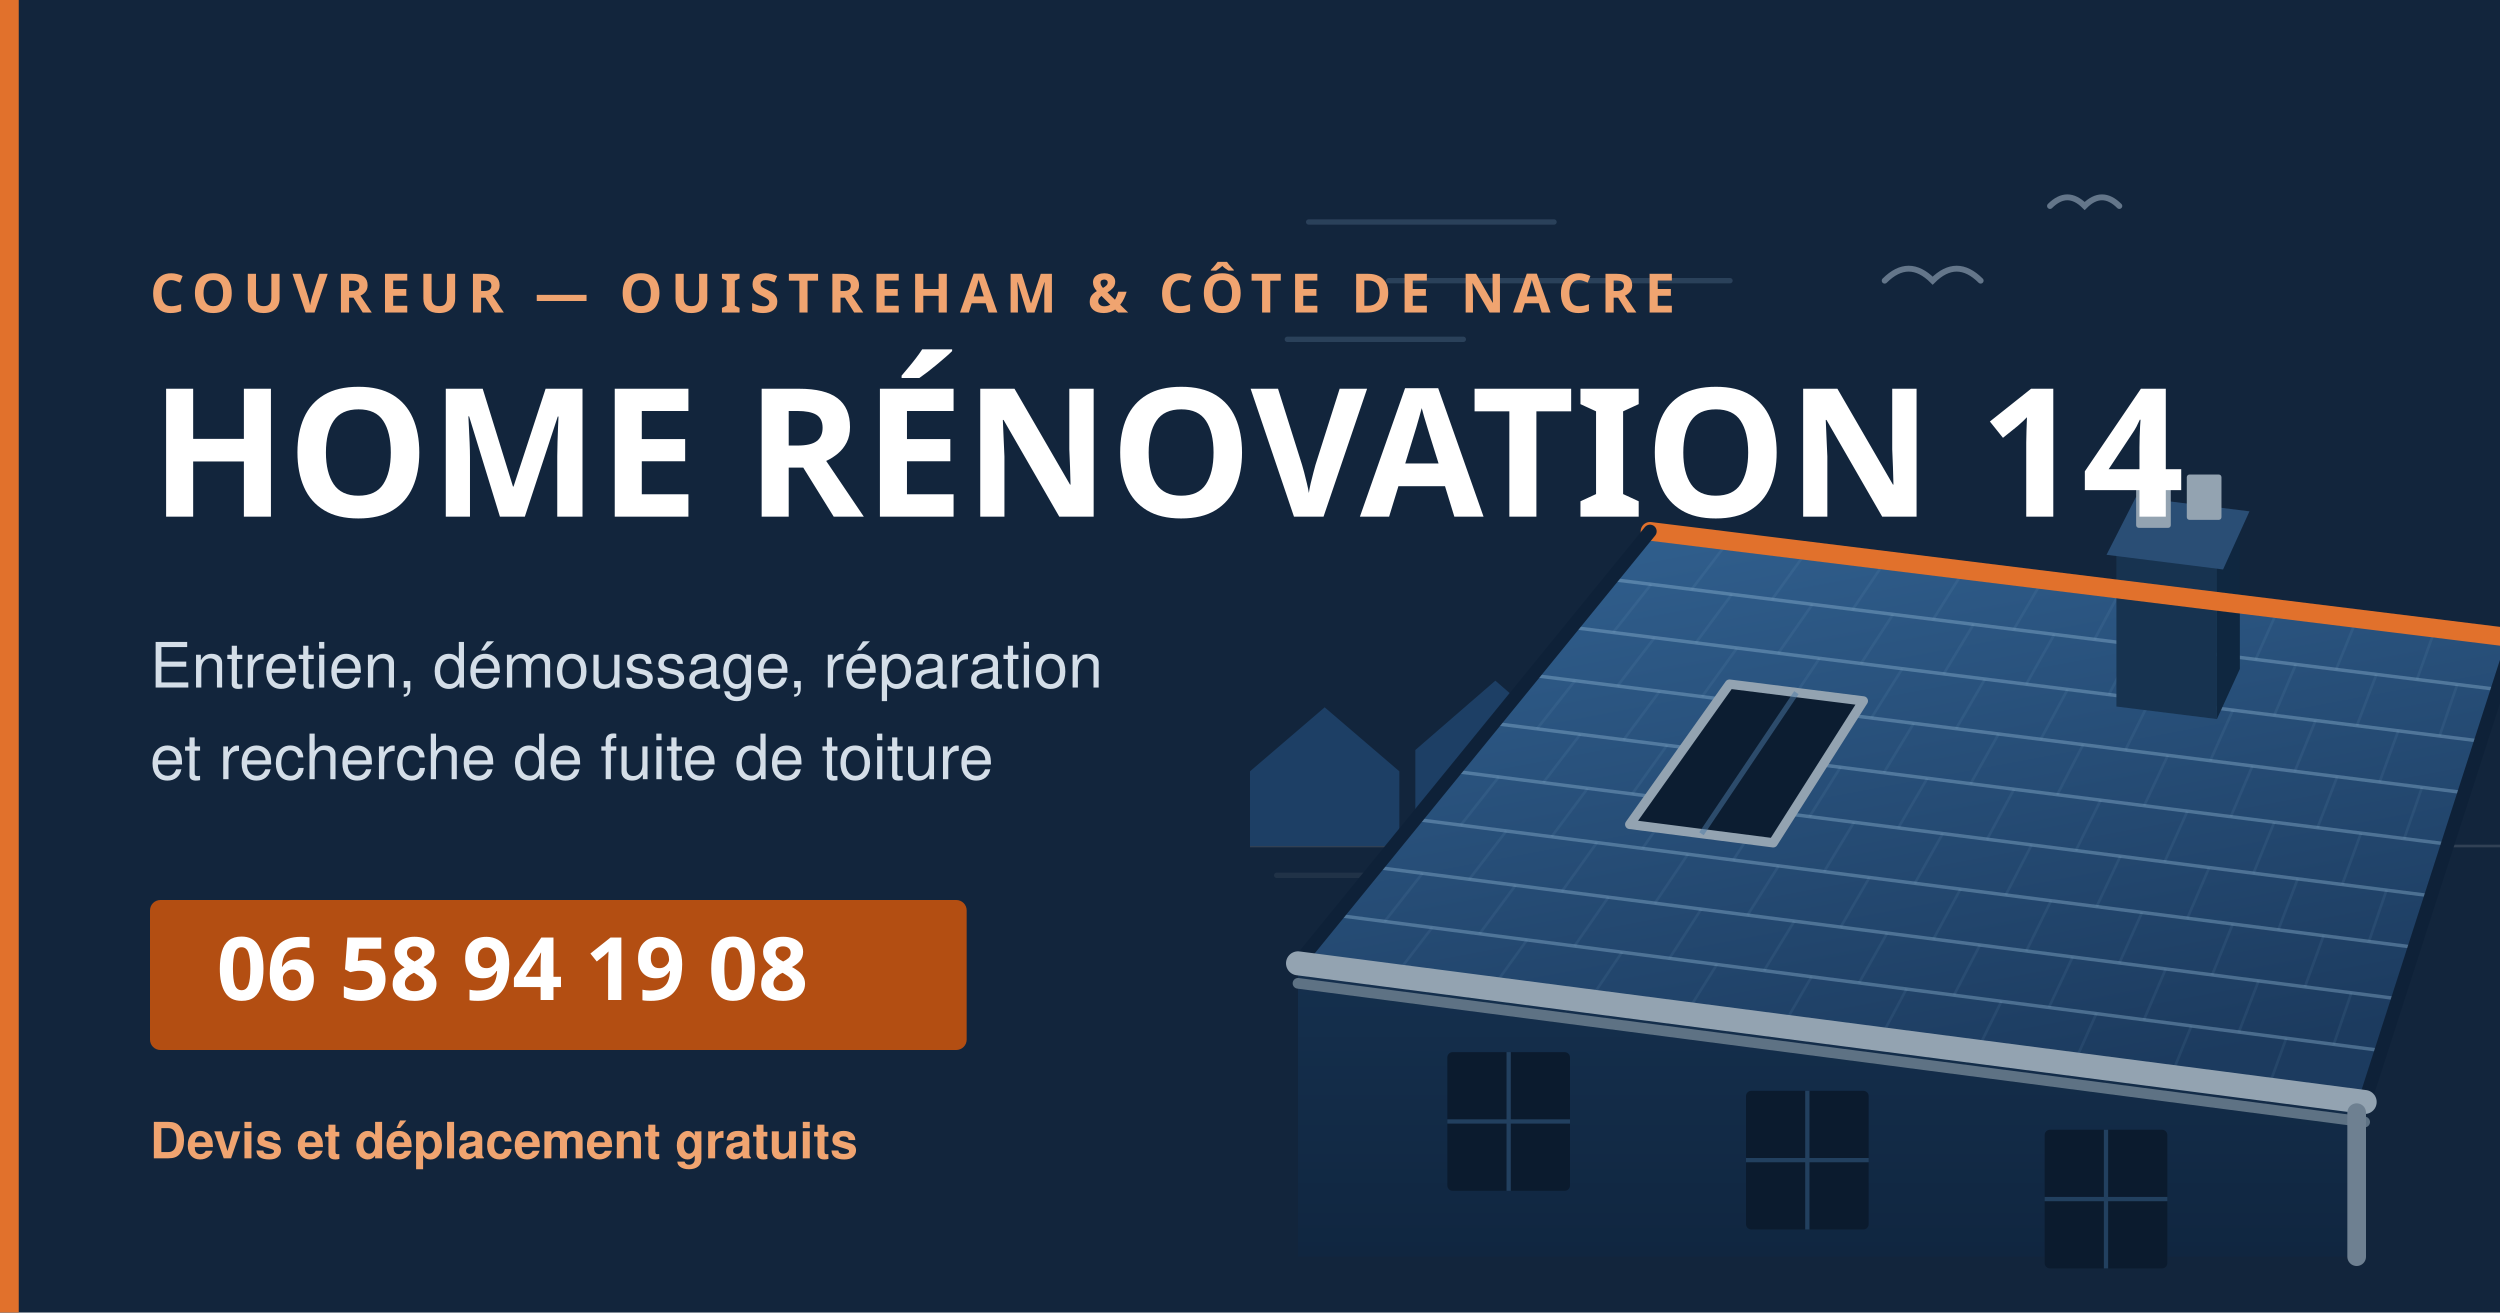
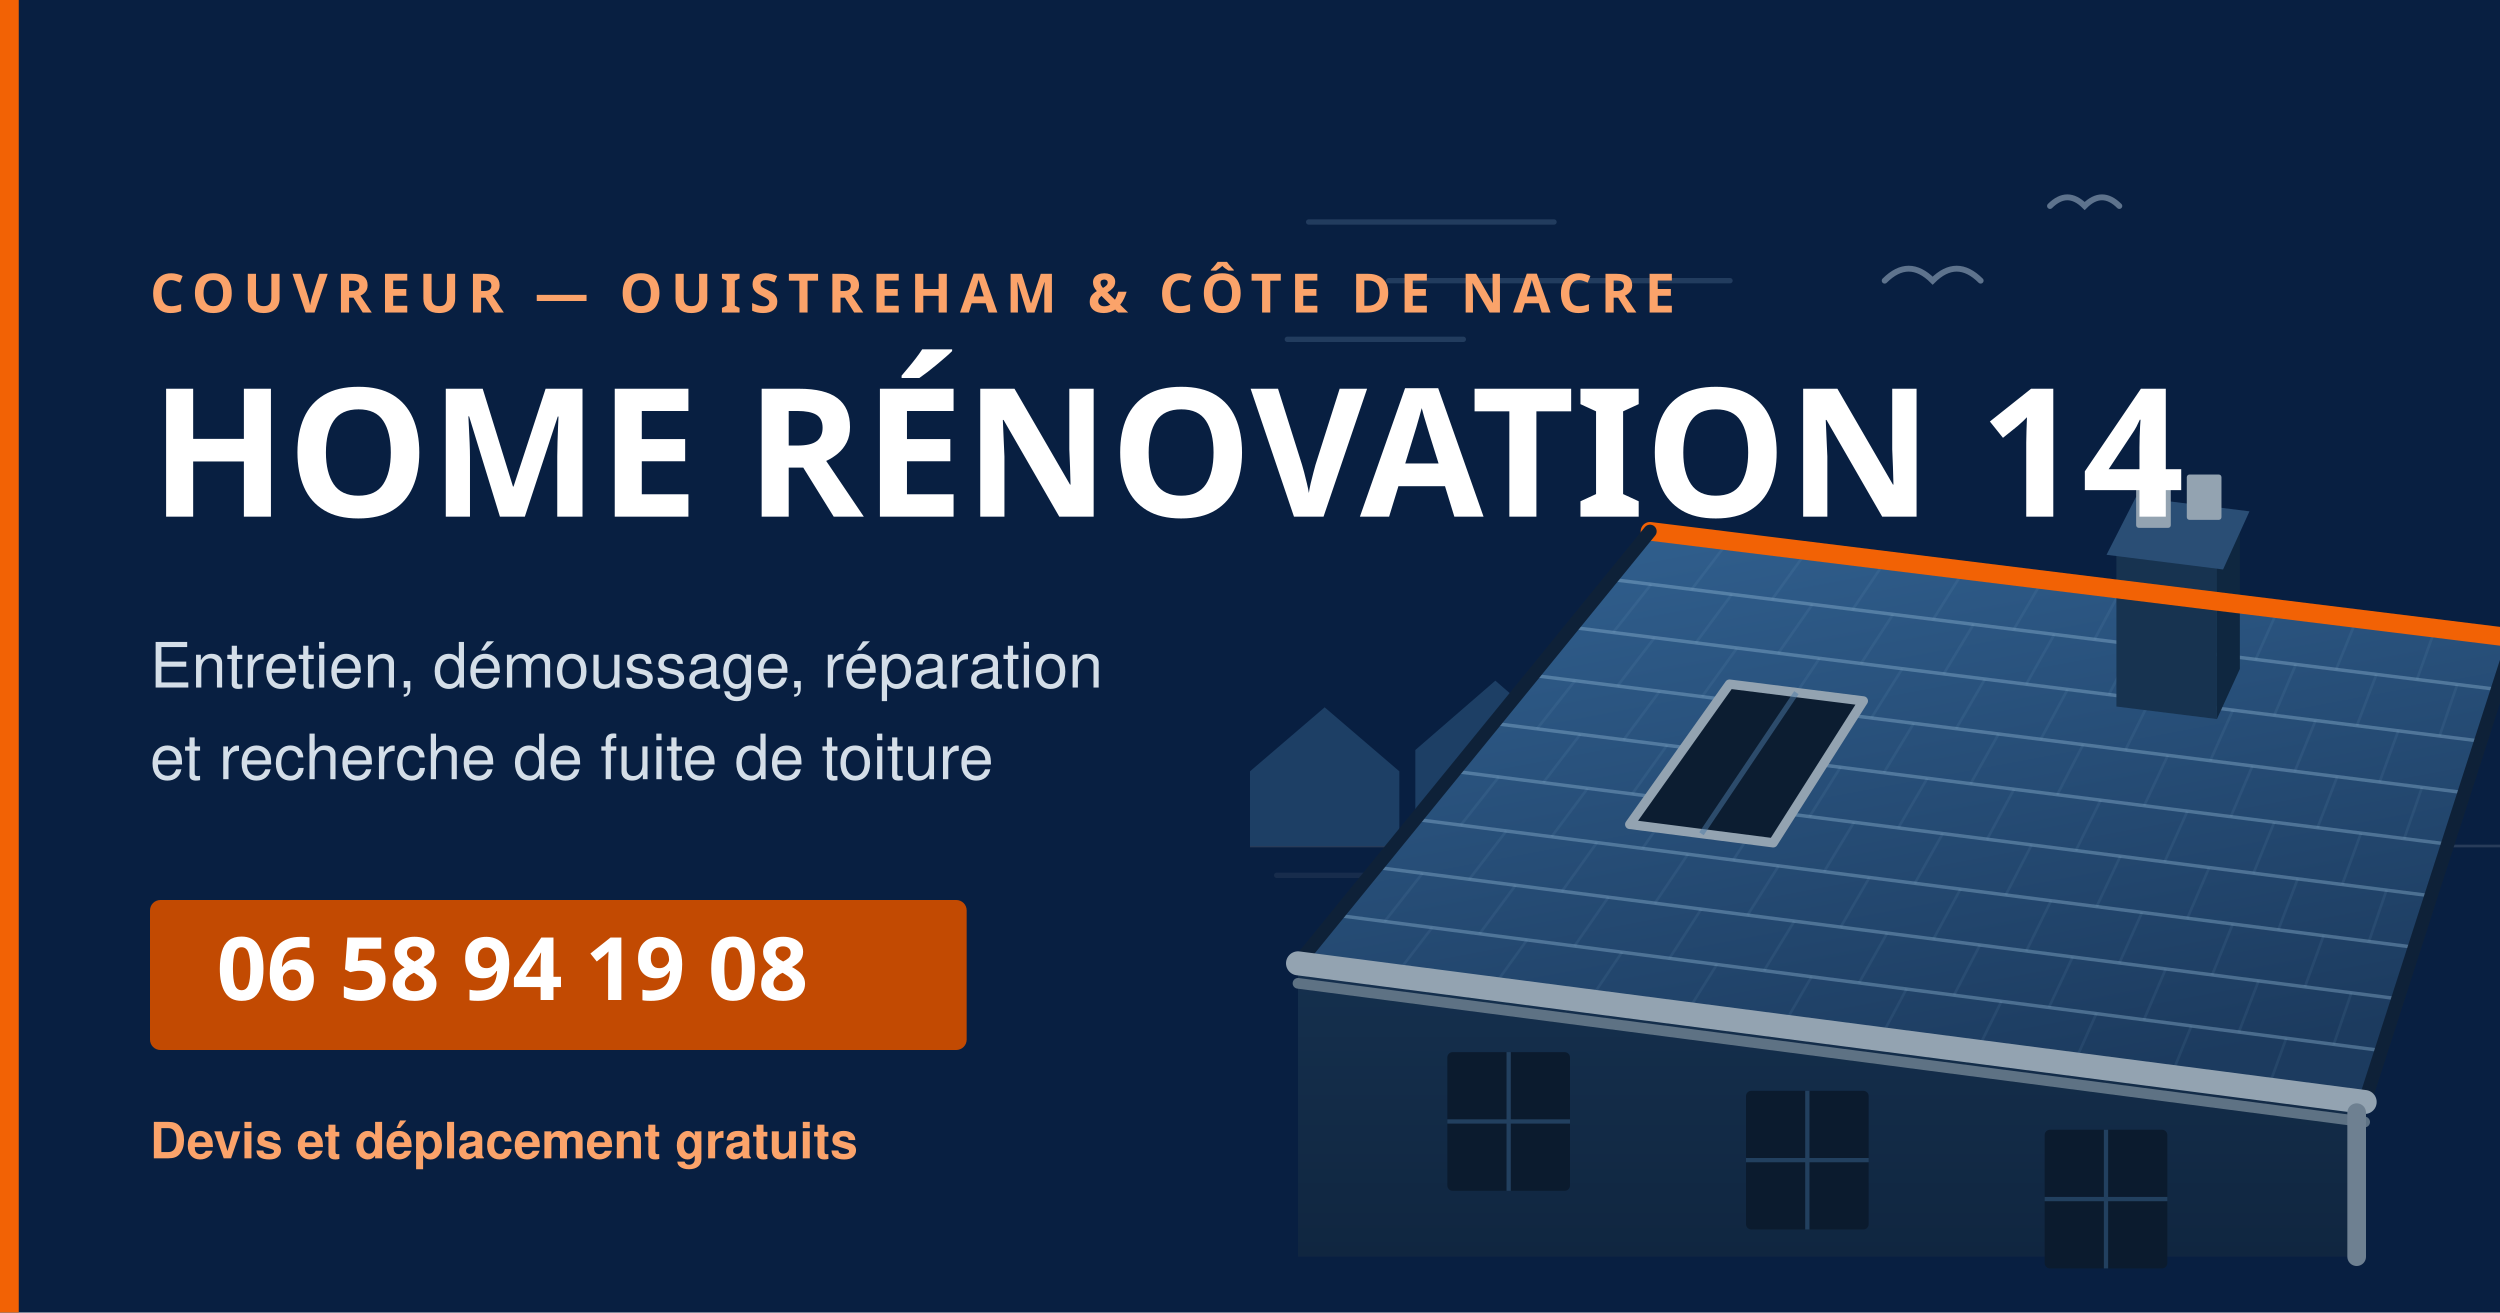
<svg xmlns="http://www.w3.org/2000/svg" width="1200" height="630" viewBox="0 0 1200 630">
-   <rect width="1200" height="630" fill="#12253C" />
+   <rect width="1200" height="630" fill="#081F41" />
  <g transform="translate(600,40) scale(1.28)">
    <defs>
      <linearGradient id="gSlope" x1=".15" y1="0" x2=".55" y2="1">
        <stop offset="0" stop-color="#31608F" />
        <stop offset="1" stop-color="#1C3B5F" />
      </linearGradient>
      <linearGradient id="gWall" x1="0" y1="0" x2="0" y2="1">
        <stop offset="0" stop-color="#15304E" />
        <stop offset="1" stop-color="#102640" />
      </linearGradient>
      <linearGradient id="gBeam" x1="1" y1="0" x2="0" y2="0">
-         <stop offset="0" stop-color="#F0A470" stop-opacity=".30" />
-         <stop offset="1" stop-color="#F0A470" stop-opacity="0" />
+         <stop offset="0" stop-color="#FBA36A" stop-opacity=".30" />
+         <stop offset="1" stop-color="#FBA36A" stop-opacity="0" />
      </linearGradient>
    </defs>
    <line x1="0" y1="286" x2="560" y2="286" stroke="#ffffff" stroke-opacity=".13" />
    <g stroke="#ffffff" stroke-opacity=".06" stroke-linecap="round" stroke-width="2">
      <line x1="10" y1="297" x2="68" y2="297" />
      <line x1="102" y1="297" x2="150" y2="297" />
      <line x1="44" y1="308" x2="102" y2="308" />
      <line x1="136" y1="308" x2="184" y2="308" />
      <line x1="78" y1="319" x2="136" y2="319" />
      <line x1="170" y1="319" x2="218" y2="319" />
    </g>
    <g stroke="#8FB3D2" stroke-opacity=".2" stroke-width="2" stroke-linecap="round">
      <path d="M22 52 h92" />
      <path d="M52 74 h128" />
      <path d="M14 96 h66" />
    </g>
    <g fill="none" stroke="#C8DAE9" stroke-opacity=".45" stroke-width="2.2" stroke-linecap="round">
      <path d="M238 74 q9 -9 18 0 q9 -9 18 0" />
      <path d="M300 46 q6.5 -6.5 13 0 q6.5 -6.5 13 0" />
    </g>
    <g fill="#1D3F65">
      <path d="M0 286 L0 258 L28 234 L56 258 L56 286 Z" />
      <path d="M62 286 L62 250 L92 224 L122 250 L122 286 Z" />
    </g>
    <g>
      <path d="M504 286 L516 166 L530 166 L540 286 Z" fill="#22456B" />
      <rect x="512" y="157" width="22" height="10" fill="#22456B" />
-       <rect x="517" y="136" width="12" height="21" fill="#2C5480" />
-       <rect x="517" y="141" width="12" height="7" fill="#E1712C" fill-opacity=".9" />
+       <rect x="517" y="136" width="12" height="21" fill="#24548F" />
+       <rect x="517" y="141" width="12" height="7" fill="#F26205" fill-opacity=".9" />
    </g>
    <path d="M18 330 L418 382 L418 440 L18 440 Z" fill="url(#gWall)" />
    <rect x="74" y="363.3" width="46" height="52" rx="2" fill="#0B1B2E" />
    <path d="M97 363.3 v52 M74 389.3 h46" stroke="#3E6E9C" stroke-opacity=".45" stroke-width="1.6" />
    <rect x="186" y="377.8" width="46" height="52" rx="2" fill="#0B1B2E" />
    <path d="M209 377.8 v52 M186 403.8 h46" stroke="#3E6E9C" stroke-opacity=".45" stroke-width="1.6" />
    <rect x="298" y="392.4" width="46" height="52" rx="2" fill="#0B1B2E" />
    <path d="M321 392.4 v52 M298 418.4 h46" stroke="#3E6E9C" stroke-opacity=".45" stroke-width="1.6" />
    <path d="M18 330 L150 168 L474 208 L418 382 Z" fill="url(#gSlope)" />
    <g stroke="#8FB6D6" stroke-opacity=".09" stroke-width="1">
      <line x1="179.5" y1="171.6" x2="165.6" y2="189.8" />
      <line x1="208.9" y1="175.3" x2="195.8" y2="193.5" />
      <line x1="238.4" y1="178.9" x2="226" y2="197.3" />
      <line x1="267.8" y1="182.5" x2="256.2" y2="201" />
      <line x1="297.3" y1="186.2" x2="286.4" y2="204.8" />
      <line x1="326.7" y1="189.8" x2="316.7" y2="208.5" />
      <line x1="356.2" y1="193.5" x2="346.9" y2="212.3" />
      <line x1="385.6" y1="197.1" x2="377.1" y2="216.1" />
      <line x1="415.1" y1="200.7" x2="407.3" y2="219.8" />
      <line x1="444.5" y1="204.4" x2="437.6" y2="223.6" />
      <line x1="150.4" y1="187.9" x2="136.2" y2="205.9" />
      <line x1="180.7" y1="191.6" x2="167.2" y2="209.8" />
      <line x1="210.9" y1="195.4" x2="198.1" y2="213.7" />
      <line x1="241.1" y1="199.2" x2="229.1" y2="217.6" />
      <line x1="271.3" y1="202.9" x2="260.1" y2="221.5" />
      <line x1="301.6" y1="206.7" x2="291.1" y2="225.3" />
      <line x1="331.8" y1="210.4" x2="322.1" y2="229.2" />
      <line x1="362" y1="214.2" x2="353.1" y2="233.1" />
      <line x1="392.2" y1="217.9" x2="384.1" y2="237" />
      <line x1="422.4" y1="221.7" x2="415.1" y2="240.8" />
      <line x1="452.7" y1="225.5" x2="446.1" y2="244.7" />
      <line x1="151.7" y1="207.9" x2="137.8" y2="226" />
      <line x1="182.6" y1="211.8" x2="169.5" y2="230" />
      <line x1="213.6" y1="215.6" x2="201.3" y2="234" />
      <line x1="244.6" y1="219.5" x2="233" y2="238" />
      <line x1="275.6" y1="223.4" x2="264.8" y2="242" />
      <line x1="306.6" y1="227.3" x2="296.5" y2="246" />
      <line x1="337.6" y1="231.2" x2="328.3" y2="250" />
      <line x1="368.6" y1="235" x2="360.1" y2="254" />
      <line x1="399.6" y1="238.9" x2="391.8" y2="258" />
      <line x1="430.6" y1="242.8" x2="423.6" y2="262" />
      <line x1="121.9" y1="224" x2="107.6" y2="242.1" />
      <line x1="153.6" y1="228" x2="140.1" y2="246.2" />
      <line x1="185.4" y1="232" x2="172.6" y2="250.3" />
      <line x1="217.2" y1="236" x2="205.2" y2="254.4" />
      <line x1="248.9" y1="240" x2="237.7" y2="258.5" />
      <line x1="280.7" y1="244" x2="270.2" y2="262.7" />
      <line x1="312.4" y1="248" x2="302.7" y2="266.8" />
      <line x1="344.2" y1="252" x2="335.3" y2="270.9" />
      <line x1="375.9" y1="256" x2="367.8" y2="275" />
      <line x1="407.7" y1="260" x2="400.3" y2="279.2" />
      <line x1="439.5" y1="264" x2="432.8" y2="283.3" />
      <line x1="123.9" y1="244.1" x2="110" y2="262.2" />
      <line x1="156.4" y1="248.2" x2="143.3" y2="266.5" />
      <line x1="188.9" y1="252.4" x2="176.5" y2="270.7" />
      <line x1="221.4" y1="256.5" x2="209.8" y2="275" />
      <line x1="254" y1="260.6" x2="243.1" y2="279.2" />
      <line x1="286.5" y1="264.7" x2="276.4" y2="283.5" />
      <line x1="319" y1="268.8" x2="309.7" y2="287.7" />
      <line x1="351.5" y1="273" x2="343" y2="291.9" />
      <line x1="384.1" y1="277.1" x2="376.3" y2="296.2" />
      <line x1="416.6" y1="281.2" x2="409.6" y2="300.4" />
      <line x1="93.3" y1="260.1" x2="79" y2="278.2" />
      <line x1="126.6" y1="264.4" x2="113.1" y2="282.5" />
      <line x1="159.9" y1="268.6" x2="147.2" y2="286.9" />
      <line x1="193.2" y1="272.8" x2="181.2" y2="291.3" />
      <line x1="226.5" y1="277.1" x2="215.3" y2="295.6" />
      <line x1="259.8" y1="281.3" x2="249.3" y2="300" />
      <line x1="293.1" y1="285.6" x2="283.4" y2="304.4" />
      <line x1="326.4" y1="289.8" x2="317.5" y2="308.7" />
      <line x1="359.7" y1="294.1" x2="351.5" y2="313.1" />
      <line x1="392.9" y1="298.3" x2="385.6" y2="317.5" />
      <line x1="426.2" y1="302.5" x2="419.6" y2="321.8" />
      <line x1="96.1" y1="280.4" x2="82.2" y2="298.5" />
      <line x1="130.1" y1="284.7" x2="117" y2="303" />
      <line x1="164.2" y1="289.1" x2="151.8" y2="307.5" />
      <line x1="198.2" y1="293.5" x2="186.6" y2="311.9" />
      <line x1="232.3" y1="297.8" x2="221.5" y2="316.4" />
      <line x1="266.4" y1="302.2" x2="256.3" y2="320.9" />
      <line x1="300.4" y1="306.5" x2="291.1" y2="325.4" />
      <line x1="334.5" y1="310.9" x2="326" y2="329.9" />
      <line x1="368.5" y1="315.3" x2="360.8" y2="334.4" />
      <line x1="402.6" y1="319.6" x2="395.6" y2="338.8" />
      <line x1="64.7" y1="296.2" x2="50.5" y2="314.3" />
      <line x1="99.6" y1="300.7" x2="86.1" y2="318.9" />
      <line x1="134.4" y1="305.2" x2="121.7" y2="323.5" />
      <line x1="169.2" y1="309.7" x2="157.3" y2="328.1" />
      <line x1="204.1" y1="314.2" x2="192.8" y2="332.7" />
      <line x1="238.9" y1="318.7" x2="228.4" y2="337.3" />
      <line x1="273.7" y1="323.2" x2="264" y2="341.9" />
      <line x1="308.5" y1="327.6" x2="299.6" y2="346.5" />
      <line x1="343.4" y1="332.1" x2="335.2" y2="351.2" />
      <line x1="378.2" y1="336.6" x2="370.8" y2="355.8" />
      <line x1="413" y1="341.1" x2="406.4" y2="360.4" />
      <line x1="68.3" y1="316.6" x2="54.4" y2="334.7" />
      <line x1="103.9" y1="321.2" x2="90.7" y2="339.5" />
      <line x1="139.5" y1="325.8" x2="127.1" y2="344.2" />
      <line x1="175.1" y1="330.4" x2="163.5" y2="348.9" />
      <line x1="210.6" y1="335" x2="199.8" y2="353.6" />
      <line x1="246.2" y1="339.6" x2="236.2" y2="358.4" />
      <line x1="281.8" y1="344.2" x2="272.5" y2="363.1" />
      <line x1="317.4" y1="348.8" x2="308.9" y2="367.8" />
      <line x1="353" y1="353.5" x2="345.3" y2="372.5" />
      <line x1="388.6" y1="358.1" x2="381.6" y2="377.3" />
    </g>
    <g stroke="#9CC2E0" stroke-opacity=".36" stroke-width="1.3">
      <line x1="135.3" y1="186" x2="467.8" y2="227.3" />
      <line x1="120.7" y1="204" x2="461.6" y2="246.7" />
      <line x1="106" y1="222" x2="455.3" y2="266" />
      <line x1="91.3" y1="240" x2="449.1" y2="285.3" />
      <line x1="76.7" y1="258" x2="442.9" y2="304.7" />
      <line x1="62" y1="276" x2="436.7" y2="324" />
      <line x1="47.3" y1="294" x2="430.4" y2="343.3" />
      <line x1="32.7" y1="312" x2="424.2" y2="362.7" />
    </g>
    <path d="M179.8 225.3 L230 231.6 L196.2 284.8 L142.4 277.9 Z" fill="#0C1D31" stroke="#93A3B1" stroke-width="3.5" stroke-linejoin="round" />
    <path d="M204.9 228.5 L169.3 281.4" stroke="#4C7BA6" stroke-opacity=".5" stroke-width="2" />
    <g>
      <path d="M324.9 233.7 L362.6 238.4 L362.6 180.4 L324.9 175.7 Z" fill="#173350" />
      <path d="M362.6 238.4 L371.2 219.6 L371.2 161.6 L362.6 180.4 Z" fill="#0F2740" />
      <path d="M321.2 176.8 L364.9 182.3 L374.8 160.5 L332.2 155.2 Z" fill="#2A4E75" />
      <rect x="332.3" y="149.7" width="13" height="17" rx="1" fill="#93A3B1" />
      <rect x="351.3" y="146.7" width="13" height="17" rx="1" fill="#93A3B1" />
    </g>
-     <path d="M150 168 L474 208" stroke="#E1712C" stroke-width="7" stroke-linecap="round" />
+     <path d="M150 168 L474 208" stroke="#F26205" stroke-width="7" stroke-linecap="round" />
    <path d="M18 330 L150 168" stroke="#0E2138" stroke-width="5" stroke-linecap="round" />
    <path d="M474 208 L418 382" stroke="#0E2138" stroke-width="5" stroke-linecap="round" />
    <path d="M18 330 L418 382" stroke="#93A3B1" stroke-width="9" stroke-linecap="round" />
    <path d="M18 337.5 L418 389.5" stroke="#5E7284" stroke-width="4" stroke-linecap="round" />
    <path d="M415 386 L415 440" stroke="#6E8091" stroke-width="7" stroke-linecap="round" />
  </g>
-   <rect x="0" y="0" width="9" height="630" fill="#E1712C" />
-   <text x="72" y="150" font-family="Barlow Condensed, Arial Narrow, sans-serif" font-size="26" font-weight="700" letter-spacing="4" fill="#F0A470">COUVREUR — OUISTREHAM &amp; CÔTE DE NACRE</text>
+   <rect x="0" y="0" width="9" height="630" fill="#F26205" />
+   <text x="72" y="150" font-family="Barlow Condensed, Arial Narrow, sans-serif" font-size="26" font-weight="700" letter-spacing="4" fill="#FBA36A">COUVREUR — OUISTREHAM &amp; CÔTE DE NACRE</text>
  <text x="72" y="248" font-family="Barlow Condensed, Arial Narrow, sans-serif" font-size="86" font-weight="700" fill="#FFFFFF">HOME RÉNOVATION 14</text>
  <text x="72" y="330" font-family="Public Sans, Helvetica, sans-serif" font-size="30" fill="#D4DEE8">Entretien, démoussage, réparation</text>
  <text x="72" y="374" font-family="Public Sans, Helvetica, sans-serif" font-size="30" fill="#D4DEE8">et recherche de fuite de toiture</text>
-   <rect x="72" y="432" width="392" height="72" rx="5" fill="#B34E12" />
+   <rect x="72" y="432" width="392" height="72" rx="5" fill="#C24A02" />
  <text x="104" y="480" font-family="Barlow Condensed, Arial Narrow, sans-serif" font-size="42" font-weight="700" fill="#FFFFFF">06 58 94 19 08</text>
-   <text x="72" y="556" font-family="Public Sans, Helvetica, sans-serif" font-size="24" font-weight="600" fill="#F0A470">Devis et déplacement gratuits</text>
+   <text x="72" y="556" font-family="Public Sans, Helvetica, sans-serif" font-size="24" font-weight="600" fill="#FBA36A">Devis et déplacement gratuits</text>
</svg>
